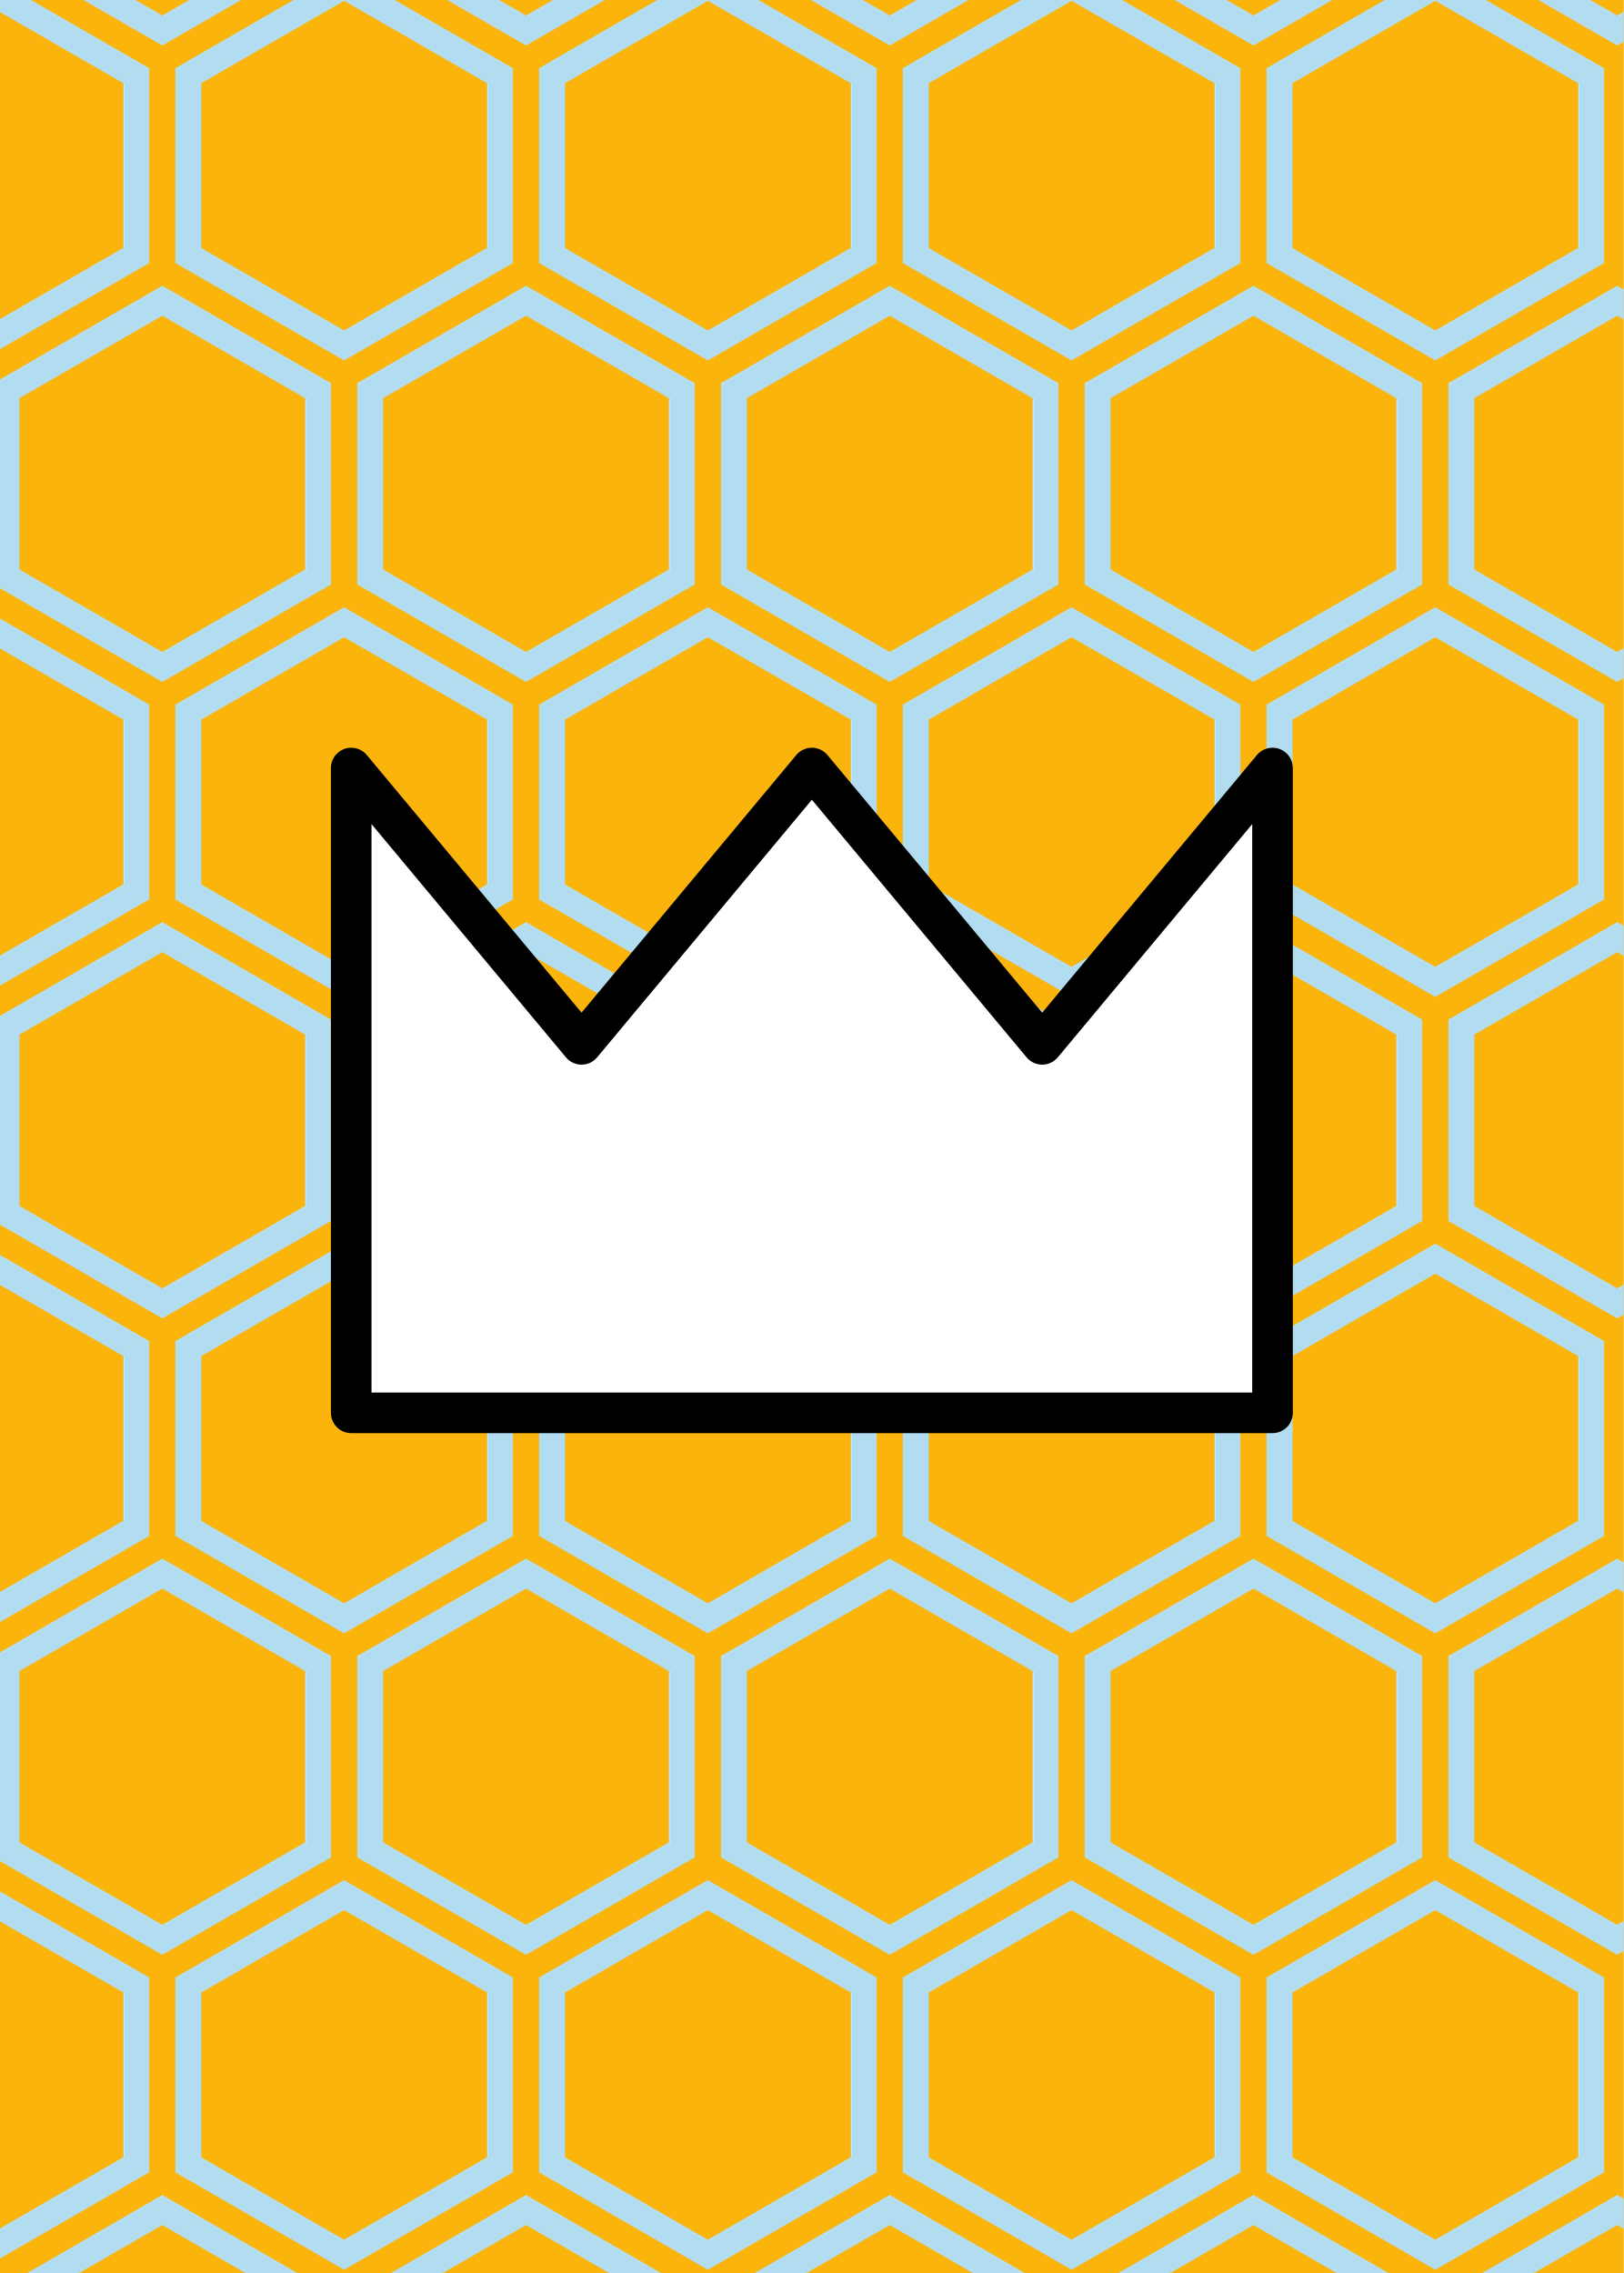
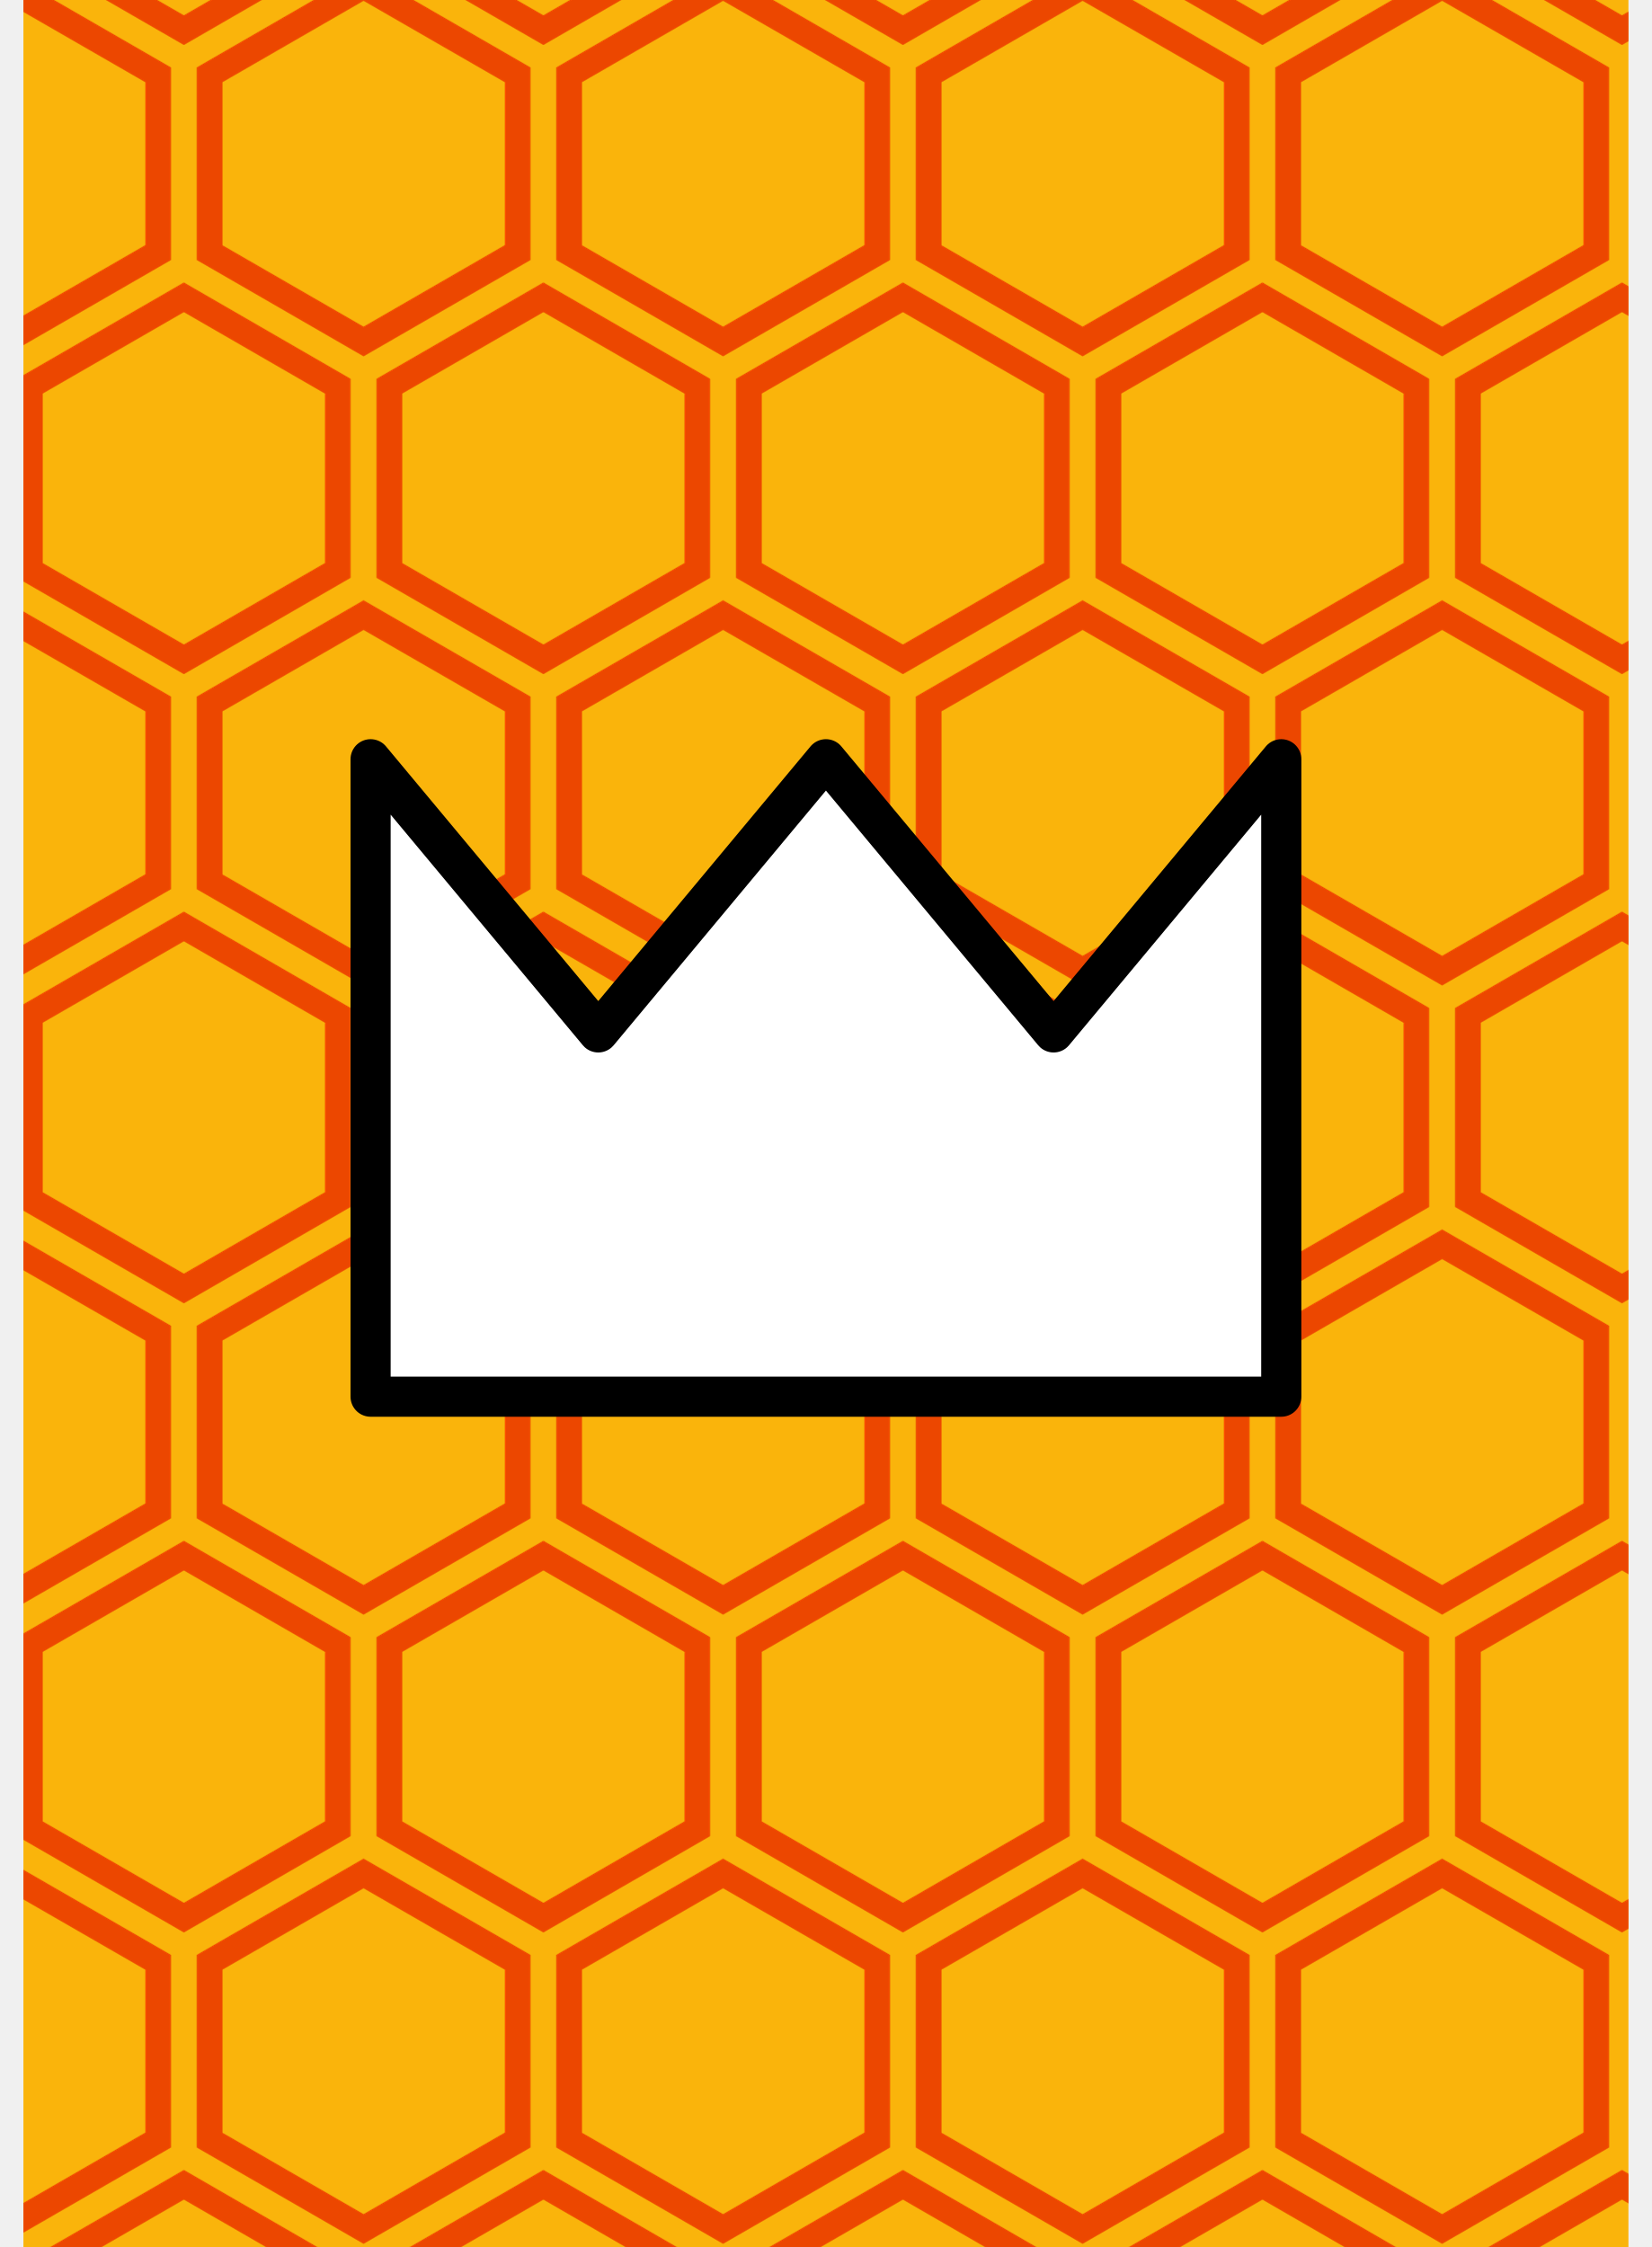
- <svg xmlns="http://www.w3.org/2000/svg" width="100%" viewBox="-2.5 -7.5 25 35" version="1.1">
+ <svg xmlns="http://www.w3.org/2000/svg" width="816px" height="1110px" viewBox="-2.5 -7.5 25 35" version="1.1">
  <defs>
    <pattern id="pattern" x="0" y="0" width="28" height="49" patternUnits="userSpaceOnUse" patternTransform="scale(0.2 0.2)">
      <g fill-rule="evenodd">
-         <g id="hexagons" fill="#b2dcef" fill-rule="nonzero">
+         <g id="hexagons" fill="#ec4700" fill-rule="nonzero">
          <path d="M13.99 9.25l13 7.5v15l-13 7.5L1 31.75v-15l12.99-7.5zM3 17.9v12.7l10.99 6.34 11-6.35V17.9l-11-6.34L3 17.9zM0 15l12.98-7.5V0h-2v6.35L0 12.69v2.3zm0 18.5L12.98 41v8h-2v-6.85L0 35.81v-2.3zM15 0v7.5L27.99 15H28v-2.31h-.01L17 6.35V0h-2zm0 49v-8l12.99-7.5H28v2.31h-.01L17 42.15V49h-2z" />
        </g>
      </g>
    </pattern>
  </defs>
  <rect x="-2.5" y="-7.5" width="25" height="35" stroke="none" style="fill: #fab40b" />
  <rect x="-2.5" y="-7.5" width="25" height="35" stroke="none" stroke-width="5px" fill="url(#pattern)" />
  <g transform="translate(-2.5,-2.5)">
    <g transform="scale(1.25,1.25)">
      <path stroke-linejoin="round" stroke-width="0.5" fill="white" stroke="black" d="M 4.326 5.461 L 4.326 13.404 L 15.674 13.404 L 15.674 5.461 L 12.837 8.865 L 10 5.461 L 7.163 8.865 Z " />
    </g>
  </g>
</svg>
